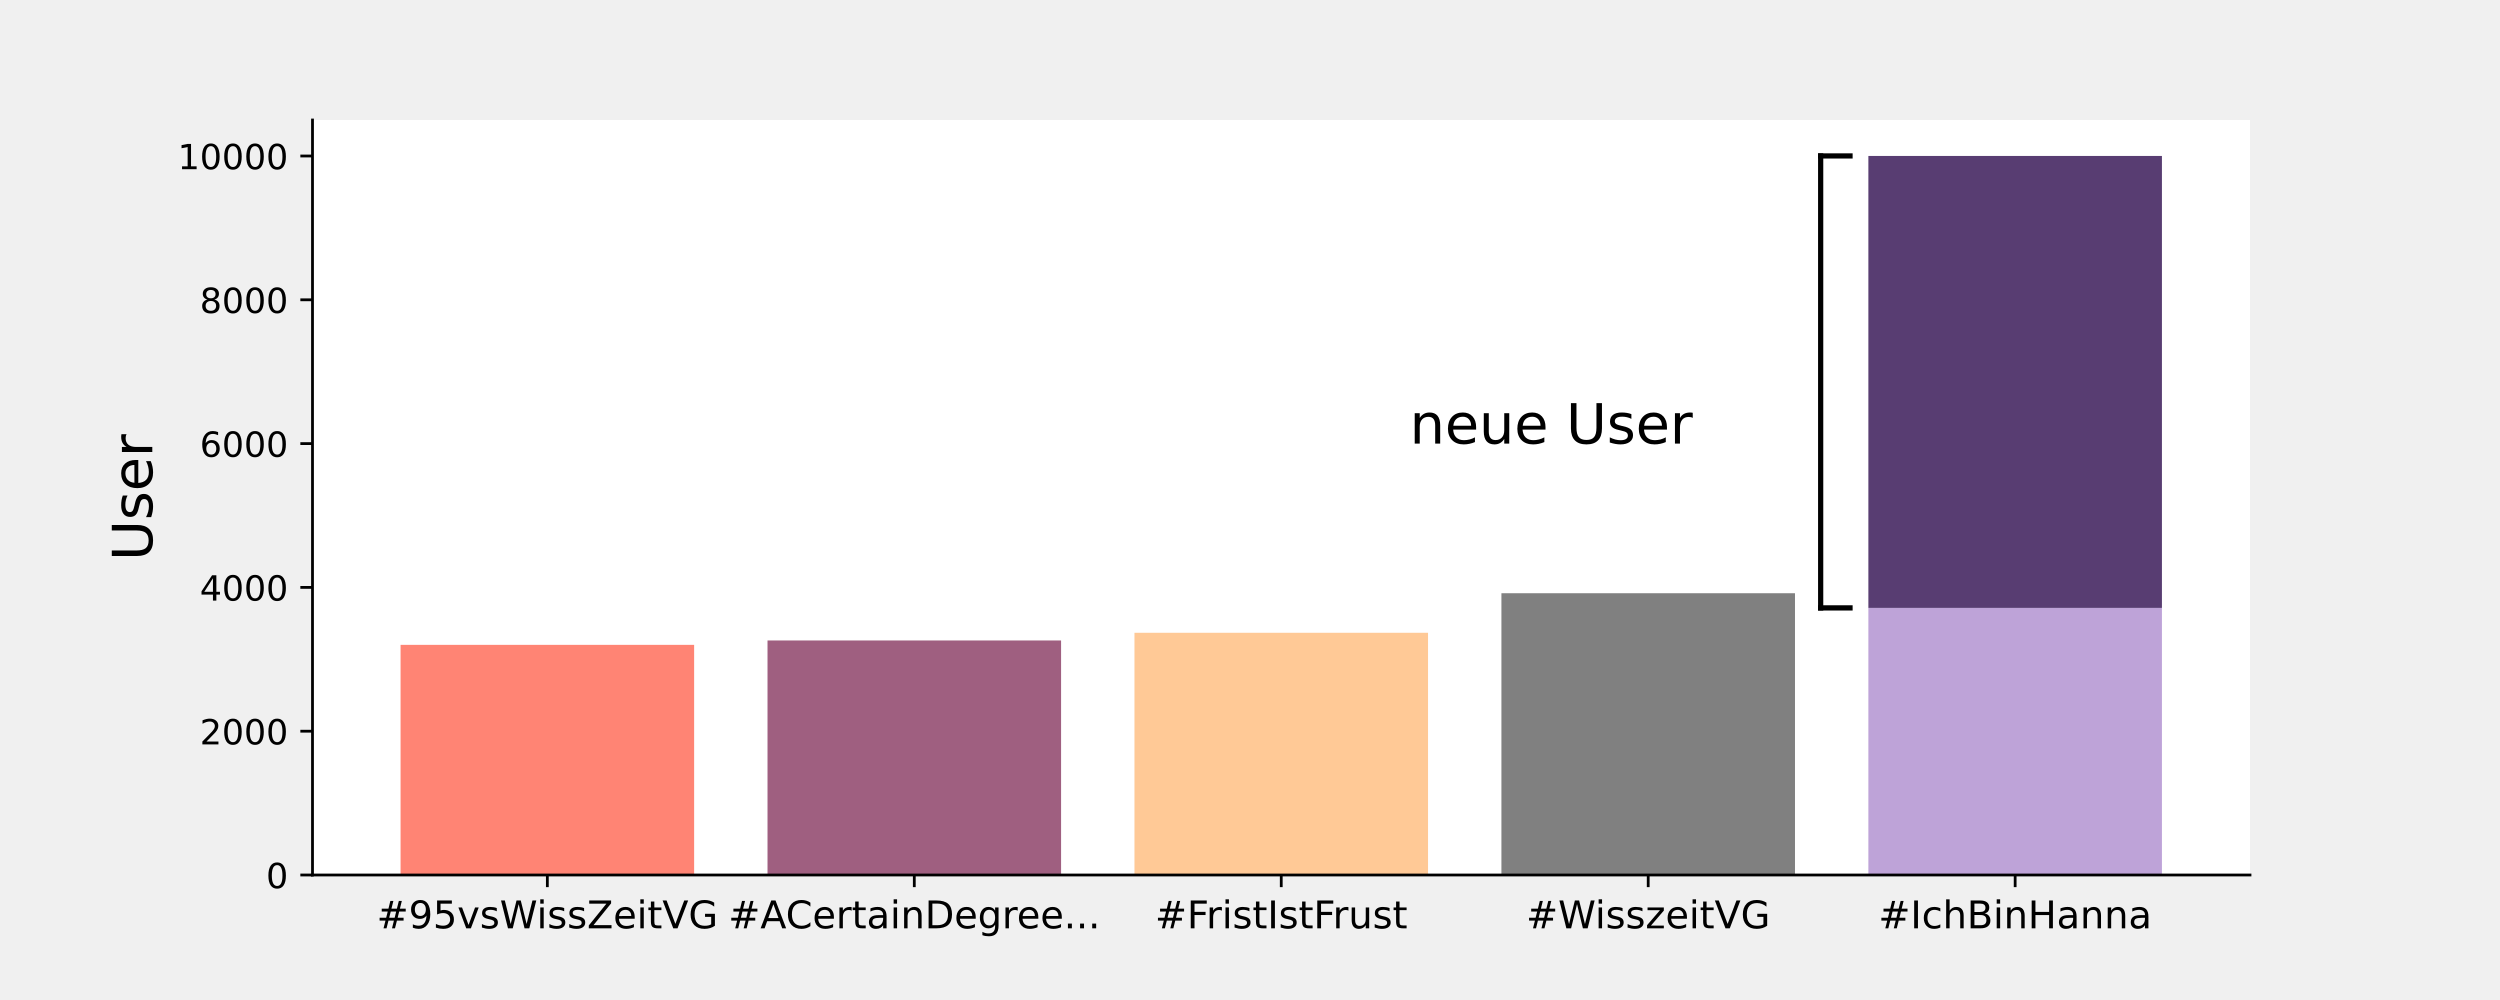
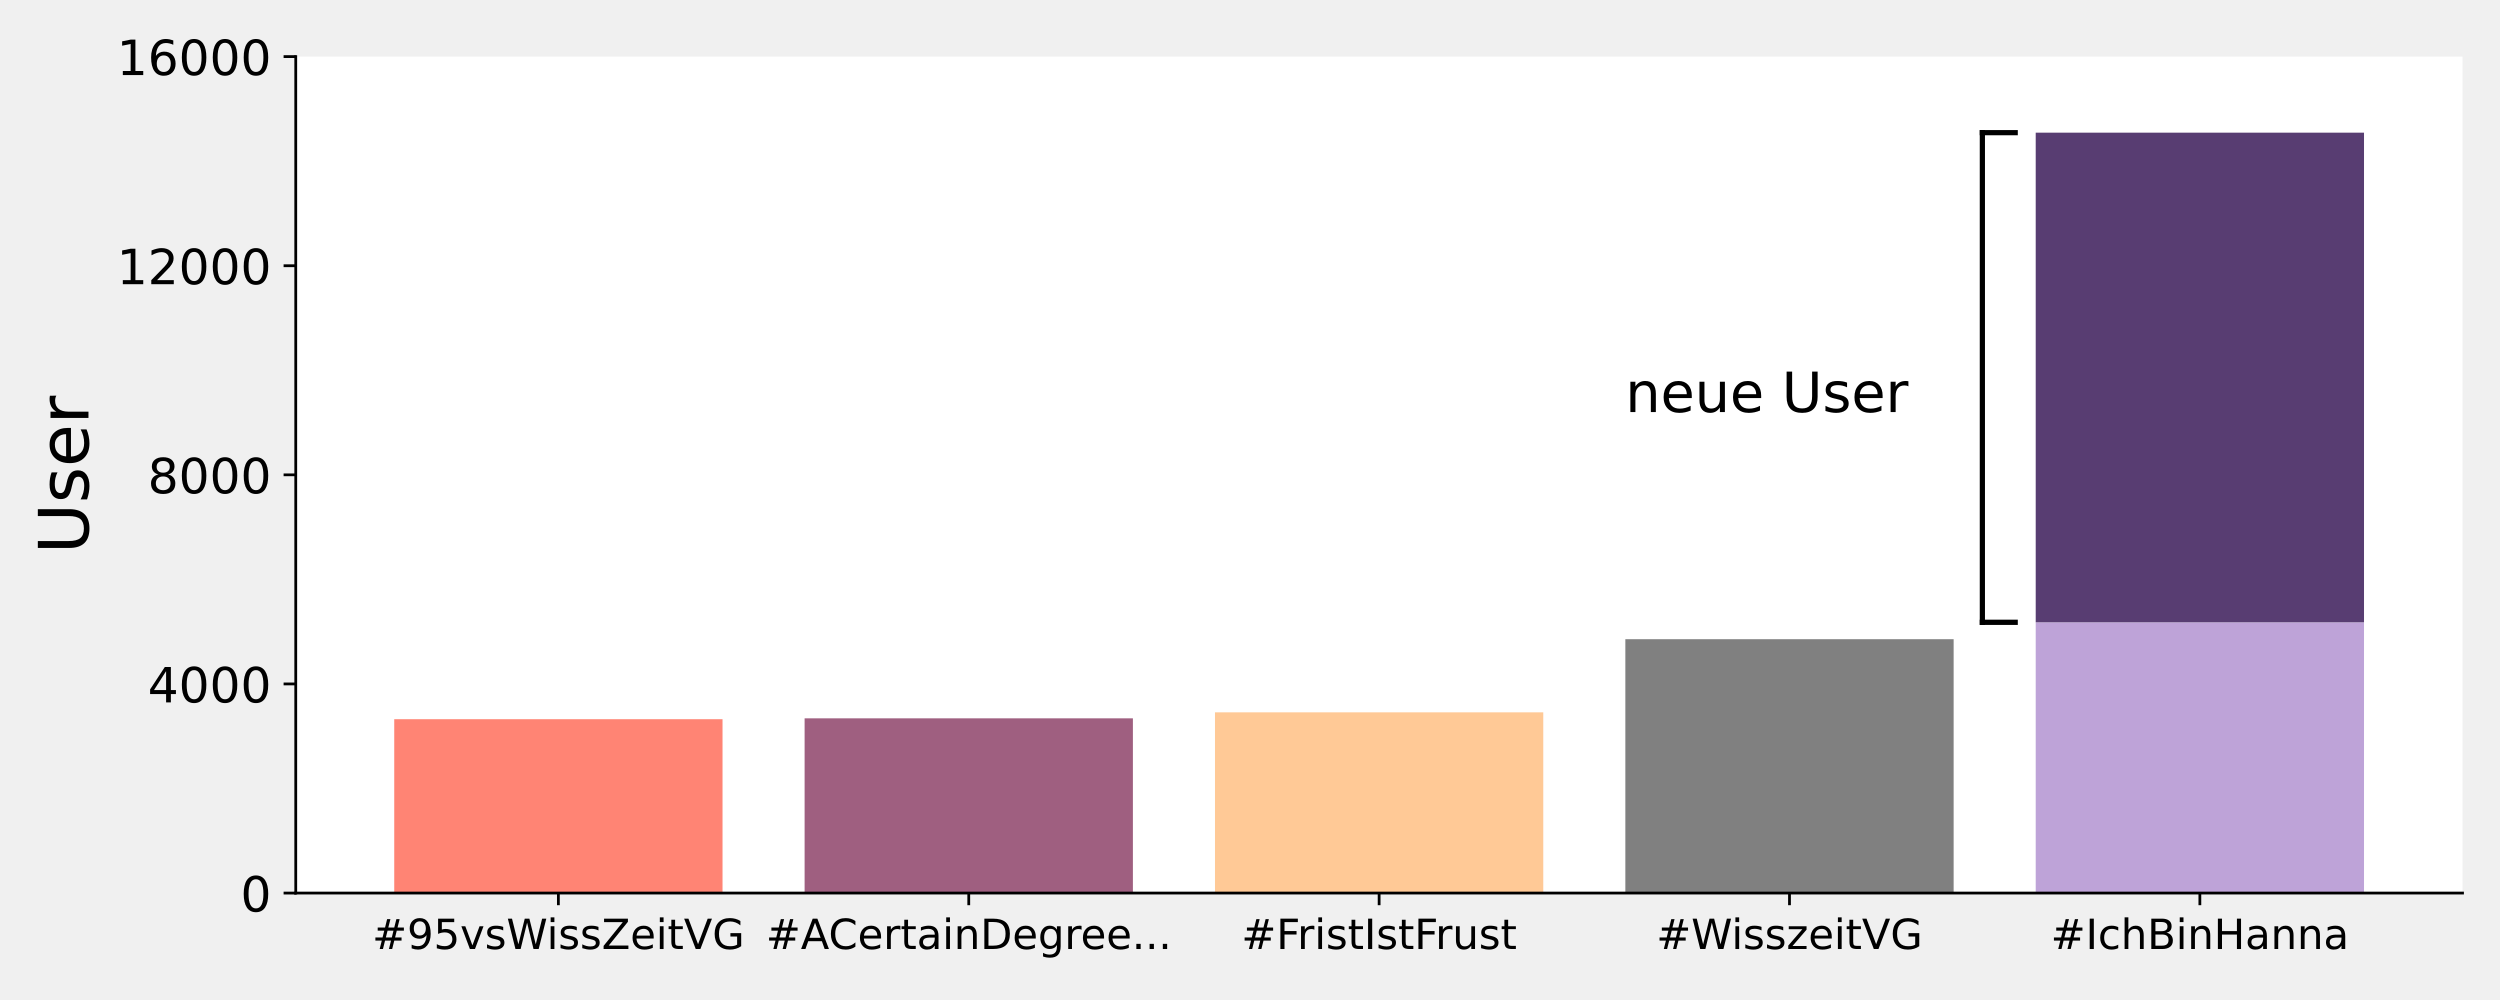
<svg xmlns="http://www.w3.org/2000/svg" xmlns:xlink="http://www.w3.org/1999/xlink" height="288pt" version="1.1" viewBox="0 0 720 288" width="720pt">
  <defs>
    <style type="text/css">*{stroke-linecap:butt;stroke-linejoin:round;}</style>
  </defs>
  <g id="figure_1">
    <g id="patch_1">
      <path d="M 0 288  L 720 288  L 720 0  L 0 0  z " style="fill:none;" />
    </g>
    <g id="axes_1">
      <g id="patch_2">
-         <path d="M 90 252  L 648 252  L 648 34.56  L 90 34.56  z " style="fill:#ffffff;" />
+         <path d="M 85.175 257.2  L 709.2 257.2  L 709.2 16.3  L 85.175 16.3  z " style="fill:#ffffff;" />
      </g>
      <g id="patch_3">
-         <path clip-path="url(#pd48470dc8a)" d="M 115.364 252  L 199.909 252  L 199.909 252  L 115.364 252  z " style="fill:#ff8474;" />
+         <path clip-path="url(#p2a456e6e2f)" d="M 113.54 257.2  L 208.089 257.2  L 208.089 257.2  L 113.54 257.2  z " style="fill:#ff8474;" />
      </g>
      <g id="patch_4">
-         <path clip-path="url(#pd48470dc8a)" d="M 221.045 252  L 305.591 252  L 305.591 252  L 221.045 252  z " style="fill:#9f5f80;" />
+         <path clip-path="url(#p2a456e6e2f)" d="M 231.726 257.2  L 326.276 257.2  L 326.276 257.2  L 231.726 257.2  z " style="fill:#9f5f80;" />
      </g>
      <g id="patch_5">
-         <path clip-path="url(#pd48470dc8a)" d="M 326.727 252  L 411.273 252  L 411.273 252  L 326.727 252  z " style="fill:#ffc996;" />
+         <path clip-path="url(#p2a456e6e2f)" d="M 349.913 257.2  L 444.462 257.2  L 444.462 257.2  L 349.913 257.2  z " style="fill:#ffc996;" />
      </g>
      <g id="patch_6">
-         <path clip-path="url(#pd48470dc8a)" d="M 432.409 252  L 516.955 252  L 516.955 252  L 432.409 252  z " style="fill:#808080;" />
+         <path clip-path="url(#p2a456e6e2f)" d="M 468.099 257.2  L 562.649 257.2  L 562.649 257.2  L 468.099 257.2  z " style="fill:#808080;" />
      </g>
      <g id="patch_7">
-         <path clip-path="url(#pd48470dc8a)" d="M 538.091 252  L 622.636 252  L 622.636 175.075  L 538.091 175.075  z " style="fill:#bea3d8;" />
+         <path clip-path="url(#p2a456e6e2f)" d="M 586.286 257.2  L 680.835 257.2  L 680.835 179.224  L 586.286 179.224  z " style="fill:#bea3d8;" />
      </g>
      <g id="patch_8">
-         <path clip-path="url(#pd48470dc8a)" d="M 115.364 252  L 199.909 252  L 199.909 185.718  L 115.364 185.718  z " style="fill:#ff8474;" />
+         <path clip-path="url(#p2a456e6e2f)" d="M 113.54 257.2  L 208.089 257.2  L 208.089 207.138  L 113.54 207.138  z " style="fill:#ff8474;" />
      </g>
      <g id="patch_9">
-         <path clip-path="url(#pd48470dc8a)" d="M 221.045 252  L 305.591 252  L 305.591 184.455  L 221.045 184.455  z " style="fill:#9f5f80;" />
+         <path clip-path="url(#p2a456e6e2f)" d="M 231.726 257.2  L 326.276 257.2  L 326.276 206.882  L 231.726 206.882  z " style="fill:#9f5f80;" />
      </g>
      <g id="patch_10">
-         <path clip-path="url(#pd48470dc8a)" d="M 326.727 252  L 411.273 252  L 411.273 182.24  L 326.727 182.24  z " style="fill:#ffc996;" />
+         <path clip-path="url(#p2a456e6e2f)" d="M 349.913 257.2  L 444.462 257.2  L 444.462 205.151  L 349.913 205.151  z " style="fill:#ffc996;" />
      </g>
      <g id="patch_11">
-         <path clip-path="url(#pd48470dc8a)" d="M 432.409 252  L 516.955 252  L 516.955 170.851  L 432.409 170.851  z " style="fill:#808080;" />
+         <path clip-path="url(#p2a456e6e2f)" d="M 468.099 257.2  L 562.649 257.2  L 562.649 184.087  L 468.099 184.087  z " style="fill:#808080;" />
      </g>
      <g id="patch_12">
-         <path clip-path="url(#pd48470dc8a)" d="M 538.091 175.075  L 622.636 175.075  L 622.636 44.914  L 538.091 44.914  z " style="fill:#583d72;" />
+         <path clip-path="url(#p2a456e6e2f)" d="M 586.286 179.224  L 680.835 179.224  L 680.835 38.207  L 586.286 38.207  z " style="fill:#583d72;" />
      </g>
      <g id="matplotlib.axis_1">
        <g id="xtick_1">
          <g id="line2d_1">
            <defs>
-               <path d="M 0 0  L 0 3.5  " id="m99809f319a" style="stroke:#000000;stroke-width:0.8;" />
+               <path d="M 0 0  L 0 3.5  " id="m2669fecbe9" style="stroke:#000000;stroke-width:0.8;" />
            </defs>
            <g>
-               <use style="stroke:#000000;stroke-width:0.8;" x="157.636" xlink:href="#m99809f319a" y="252" />
+               <use style="stroke:#000000;stroke-width:0.8;" x="160.814" xlink:href="#m2669fecbe9" y="257.2" />
            </g>
          </g>
          <g id="text_1">
-             <g transform="translate(108.4758 267.3583)scale(0.11 -0.11)">
+             <g transform="translate(107.1847 273.3181)scale(0.12 -0.12)">
              <defs>
                <path d="M 51.125 44  L 36.922 44  L 32.812 27.688  L 47.125 27.688  z M 43.797 71.781  L 38.719 51.516  L 52.984 51.516  L 58.109 71.781  L 65.922 71.781  L 60.891 51.516  L 76.125 51.516  L 76.125 44  L 58.984 44  L 54.984 27.688  L 70.516 27.688  L 70.516 20.219  L 53.078 20.219  L 48 0  L 40.188 0  L 45.219 20.219  L 30.906 20.219  L 25.875 0  L 18.016 0  L 23.094 20.219  L 7.719 20.219  L 7.719 27.688  L 24.906 27.688  L 29 44  L 13.281 44  L 13.281 51.516  L 30.906 51.516  L 35.891 71.781  z " id="DejaVuSans-35" />
                <path d="M 10.984 1.516  L 10.984 10.5  Q 14.703 8.734 18.5 7.812  Q 22.312 6.891 25.984 6.891  Q 35.75 6.891 40.891 13.453  Q 46.047 20.016 46.781 33.406  Q 43.953 29.203 39.594 26.953  Q 35.25 24.703 29.984 24.703  Q 19.047 24.703 12.672 31.312  Q 6.297 37.938 6.297 49.422  Q 6.297 60.641 12.938 67.422  Q 19.578 74.219 30.609 74.219  Q 43.266 74.219 49.922 64.516  Q 56.594 54.828 56.594 36.375  Q 56.594 19.141 48.406 8.859  Q 40.234 -1.422 26.422 -1.422  Q 22.703 -1.422 18.891 -0.688  Q 15.094 0.047 10.984 1.516  z M 30.609 32.422  Q 37.25 32.422 41.125 36.953  Q 45.016 41.5 45.016 49.422  Q 45.016 57.281 41.125 61.844  Q 37.25 66.406 30.609 66.406  Q 23.969 66.406 20.094 61.844  Q 16.219 57.281 16.219 49.422  Q 16.219 41.5 20.094 36.953  Q 23.969 32.422 30.609 32.422  z " id="DejaVuSans-57" />
                <path d="M 10.797 72.906  L 49.516 72.906  L 49.516 64.594  L 19.828 64.594  L 19.828 46.734  Q 21.969 47.469 24.109 47.828  Q 26.266 48.188 28.422 48.188  Q 40.625 48.188 47.75 41.5  Q 54.891 34.812 54.891 23.391  Q 54.891 11.625 47.562 5.094  Q 40.234 -1.422 26.906 -1.422  Q 22.312 -1.422 17.547 -0.641  Q 12.797 0.141 7.719 1.703  L 7.719 11.625  Q 12.109 9.234 16.797 8.062  Q 21.484 6.891 26.703 6.891  Q 35.156 6.891 40.078 11.328  Q 45.016 15.766 45.016 23.391  Q 45.016 31 40.078 35.438  Q 35.156 39.891 26.703 39.891  Q 22.75 39.891 18.812 39.016  Q 14.891 38.141 10.797 36.281  z " id="DejaVuSans-53" />
                <path d="M 2.984 54.688  L 12.5 54.688  L 29.594 8.797  L 46.688 54.688  L 56.203 54.688  L 35.688 0  L 23.484 0  z " id="DejaVuSans-118" />
                <path d="M 44.281 53.078  L 44.281 44.578  Q 40.484 46.531 36.375 47.5  Q 32.281 48.484 27.875 48.484  Q 21.188 48.484 17.844 46.438  Q 14.5 44.391 14.5 40.281  Q 14.5 37.156 16.891 35.375  Q 19.281 33.594 26.516 31.984  L 29.594 31.297  Q 39.156 29.25 43.188 25.516  Q 47.219 21.781 47.219 15.094  Q 47.219 7.469 41.188 3.016  Q 35.156 -1.422 24.609 -1.422  Q 20.219 -1.422 15.453 -0.562  Q 10.688 0.297 5.422 2  L 5.422 11.281  Q 10.406 8.688 15.234 7.391  Q 20.062 6.109 24.812 6.109  Q 31.156 6.109 34.562 8.281  Q 37.984 10.453 37.984 14.406  Q 37.984 18.062 35.516 20.016  Q 33.062 21.969 24.703 23.781  L 21.578 24.516  Q 13.234 26.266 9.516 29.906  Q 5.812 33.547 5.812 39.891  Q 5.812 47.609 11.281 51.797  Q 16.75 56 26.812 56  Q 31.781 56 36.172 55.266  Q 40.578 54.547 44.281 53.078  z " id="DejaVuSans-115" />
                <path d="M 3.328 72.906  L 13.281 72.906  L 28.609 11.281  L 43.891 72.906  L 54.984 72.906  L 70.312 11.281  L 85.594 72.906  L 95.609 72.906  L 77.297 0  L 64.891 0  L 49.516 63.281  L 33.984 0  L 21.578 0  z " id="DejaVuSans-87" />
                <path d="M 9.422 54.688  L 18.406 54.688  L 18.406 0  L 9.422 0  z M 9.422 75.984  L 18.406 75.984  L 18.406 64.594  L 9.422 64.594  z " id="DejaVuSans-105" />
                <path d="M 5.609 72.906  L 62.891 72.906  L 62.891 65.375  L 16.797 8.297  L 64.016 8.297  L 64.016 0  L 4.5 0  L 4.5 7.516  L 50.594 64.594  L 5.609 64.594  z " id="DejaVuSans-90" />
                <path d="M 56.203 29.594  L 56.203 25.203  L 14.891 25.203  Q 15.484 15.922 20.484 11.062  Q 25.484 6.203 34.422 6.203  Q 39.594 6.203 44.453 7.469  Q 49.312 8.734 54.109 11.281  L 54.109 2.781  Q 49.266 0.734 44.188 -0.344  Q 39.109 -1.422 33.891 -1.422  Q 20.797 -1.422 13.156 6.188  Q 5.516 13.812 5.516 26.812  Q 5.516 40.234 12.766 48.109  Q 20.016 56 32.328 56  Q 43.359 56 49.781 48.891  Q 56.203 41.797 56.203 29.594  z M 47.219 32.234  Q 47.125 39.594 43.094 43.984  Q 39.062 48.391 32.422 48.391  Q 24.906 48.391 20.391 44.141  Q 15.875 39.891 15.188 32.172  z " id="DejaVuSans-101" />
                <path d="M 18.312 70.219  L 18.312 54.688  L 36.812 54.688  L 36.812 47.703  L 18.312 47.703  L 18.312 18.016  Q 18.312 11.328 20.141 9.422  Q 21.969 7.516 27.594 7.516  L 36.812 7.516  L 36.812 0  L 27.594 0  Q 17.188 0 13.234 3.875  Q 9.281 7.766 9.281 18.016  L 9.281 47.703  L 2.688 47.703  L 2.688 54.688  L 9.281 54.688  L 9.281 70.219  z " id="DejaVuSans-116" />
                <path d="M 28.609 0  L 0.781 72.906  L 11.078 72.906  L 34.188 11.531  L 57.328 72.906  L 67.578 72.906  L 39.797 0  z " id="DejaVuSans-86" />
                <path d="M 59.516 10.406  L 59.516 29.984  L 43.406 29.984  L 43.406 38.094  L 69.281 38.094  L 69.281 6.781  Q 63.578 2.734 56.688 0.656  Q 49.812 -1.422 42 -1.422  Q 24.906 -1.422 15.25 8.562  Q 5.609 18.562 5.609 36.375  Q 5.609 54.25 15.25 64.234  Q 24.906 74.219 42 74.219  Q 49.125 74.219 55.547 72.453  Q 61.969 70.703 67.391 67.281  L 67.391 56.781  Q 61.922 61.422 55.766 63.766  Q 49.609 66.109 42.828 66.109  Q 29.438 66.109 22.719 58.641  Q 16.016 51.172 16.016 36.375  Q 16.016 21.625 22.719 14.156  Q 29.438 6.688 42.828 6.688  Q 48.047 6.688 52.141 7.594  Q 56.25 8.5 59.516 10.406  z " id="DejaVuSans-71" />
              </defs>
              <use xlink:href="#DejaVuSans-35" />
              <use x="83.789" xlink:href="#DejaVuSans-57" />
              <use x="147.412" xlink:href="#DejaVuSans-53" />
              <use x="211.035" xlink:href="#DejaVuSans-118" />
              <use x="270.215" xlink:href="#DejaVuSans-115" />
              <use x="322.314" xlink:href="#DejaVuSans-87" />
              <use x="418.941" xlink:href="#DejaVuSans-105" />
              <use x="446.725" xlink:href="#DejaVuSans-115" />
              <use x="498.824" xlink:href="#DejaVuSans-115" />
              <use x="550.924" xlink:href="#DejaVuSans-90" />
              <use x="619.43" xlink:href="#DejaVuSans-101" />
              <use x="680.953" xlink:href="#DejaVuSans-105" />
              <use x="708.736" xlink:href="#DejaVuSans-116" />
              <use x="747.945" xlink:href="#DejaVuSans-86" />
              <use x="816.354" xlink:href="#DejaVuSans-71" />
            </g>
          </g>
        </g>
        <g id="xtick_2">
          <g id="line2d_2">
            <g>
-               <use style="stroke:#000000;stroke-width:0.8;" x="263.318" xlink:href="#m99809f319a" y="252" />
+               <use style="stroke:#000000;stroke-width:0.8;" x="279.001" xlink:href="#m2669fecbe9" y="257.2" />
            </g>
          </g>
          <g id="text_2">
-             <g transform="translate(209.7568 267.3583)scale(0.11 -0.11)">
+             <g transform="translate(220.5703 273.3181)scale(0.12 -0.12)">
              <defs>
                <path d="M 34.188 63.188  L 20.797 26.906  L 47.609 26.906  z M 28.609 72.906  L 39.797 72.906  L 67.578 0  L 57.328 0  L 50.688 18.703  L 17.828 18.703  L 11.188 0  L 0.781 0  z " id="DejaVuSans-65" />
                <path d="M 64.406 67.281  L 64.406 56.891  Q 59.422 61.531 53.781 63.812  Q 48.141 66.109 41.797 66.109  Q 29.297 66.109 22.656 58.469  Q 16.016 50.828 16.016 36.375  Q 16.016 21.969 22.656 14.328  Q 29.297 6.688 41.797 6.688  Q 48.141 6.688 53.781 8.984  Q 59.422 11.281 64.406 15.922  L 64.406 5.609  Q 59.234 2.094 53.438 0.328  Q 47.656 -1.422 41.219 -1.422  Q 24.656 -1.422 15.125 8.703  Q 5.609 18.844 5.609 36.375  Q 5.609 53.953 15.125 64.078  Q 24.656 74.219 41.219 74.219  Q 47.75 74.219 53.531 72.484  Q 59.328 70.75 64.406 67.281  z " id="DejaVuSans-67" />
                <path d="M 41.109 46.297  Q 39.594 47.172 37.812 47.578  Q 36.031 48 33.891 48  Q 26.266 48 22.188 43.047  Q 18.109 38.094 18.109 28.812  L 18.109 0  L 9.078 0  L 9.078 54.688  L 18.109 54.688  L 18.109 46.188  Q 20.953 51.172 25.484 53.578  Q 30.031 56 36.531 56  Q 37.453 56 38.578 55.875  Q 39.703 55.766 41.062 55.516  z " id="DejaVuSans-114" />
                <path d="M 34.281 27.484  Q 23.391 27.484 19.188 25  Q 14.984 22.516 14.984 16.5  Q 14.984 11.719 18.141 8.906  Q 21.297 6.109 26.703 6.109  Q 34.188 6.109 38.703 11.406  Q 43.219 16.703 43.219 25.484  L 43.219 27.484  z M 52.203 31.203  L 52.203 0  L 43.219 0  L 43.219 8.297  Q 40.141 3.328 35.547 0.953  Q 30.953 -1.422 24.312 -1.422  Q 15.922 -1.422 10.953 3.297  Q 6 8.016 6 15.922  Q 6 25.141 12.172 29.828  Q 18.359 34.516 30.609 34.516  L 43.219 34.516  L 43.219 35.406  Q 43.219 41.609 39.141 45  Q 35.062 48.391 27.688 48.391  Q 23 48.391 18.547 47.266  Q 14.109 46.141 10.016 43.891  L 10.016 52.203  Q 14.938 54.109 19.578 55.047  Q 24.219 56 28.609 56  Q 40.484 56 46.344 49.844  Q 52.203 43.703 52.203 31.203  z " id="DejaVuSans-97" />
                <path d="M 54.891 33.016  L 54.891 0  L 45.906 0  L 45.906 32.719  Q 45.906 40.484 42.875 44.328  Q 39.844 48.188 33.797 48.188  Q 26.516 48.188 22.312 43.547  Q 18.109 38.922 18.109 30.906  L 18.109 0  L 9.078 0  L 9.078 54.688  L 18.109 54.688  L 18.109 46.188  Q 21.344 51.125 25.703 53.562  Q 30.078 56 35.797 56  Q 45.219 56 50.047 50.172  Q 54.891 44.344 54.891 33.016  z " id="DejaVuSans-110" />
                <path d="M 19.672 64.797  L 19.672 8.109  L 31.594 8.109  Q 46.688 8.109 53.688 14.938  Q 60.688 21.781 60.688 36.531  Q 60.688 51.172 53.688 57.984  Q 46.688 64.797 31.594 64.797  z M 9.812 72.906  L 30.078 72.906  Q 51.266 72.906 61.172 64.094  Q 71.094 55.281 71.094 36.531  Q 71.094 17.672 61.125 8.828  Q 51.172 0 30.078 0  L 9.812 0  z " id="DejaVuSans-68" />
                <path d="M 45.406 27.984  Q 45.406 37.75 41.375 43.109  Q 37.359 48.484 30.078 48.484  Q 22.859 48.484 18.828 43.109  Q 14.797 37.75 14.797 27.984  Q 14.797 18.266 18.828 12.891  Q 22.859 7.516 30.078 7.516  Q 37.359 7.516 41.375 12.891  Q 45.406 18.266 45.406 27.984  z M 54.391 6.781  Q 54.391 -7.172 48.188 -13.984  Q 42 -20.797 29.203 -20.797  Q 24.469 -20.797 20.266 -20.094  Q 16.062 -19.391 12.109 -17.922  L 12.109 -9.188  Q 16.062 -11.328 19.922 -12.344  Q 23.781 -13.375 27.781 -13.375  Q 36.625 -13.375 41.016 -8.766  Q 45.406 -4.156 45.406 5.172  L 45.406 9.625  Q 42.625 4.781 38.281 2.391  Q 33.938 0 27.875 0  Q 17.828 0 11.672 7.656  Q 5.516 15.328 5.516 27.984  Q 5.516 40.672 11.672 48.328  Q 17.828 56 27.875 56  Q 33.938 56 38.281 53.609  Q 42.625 51.219 45.406 46.391  L 45.406 54.688  L 54.391 54.688  z " id="DejaVuSans-103" />
                <path d="M 10.688 12.406  L 21 12.406  L 21 0  L 10.688 0  z " id="DejaVuSans-46" />
              </defs>
              <use xlink:href="#DejaVuSans-35" />
              <use x="83.789" xlink:href="#DejaVuSans-65" />
              <use x="150.447" xlink:href="#DejaVuSans-67" />
              <use x="220.271" xlink:href="#DejaVuSans-101" />
              <use x="281.795" xlink:href="#DejaVuSans-114" />
              <use x="322.908" xlink:href="#DejaVuSans-116" />
              <use x="362.117" xlink:href="#DejaVuSans-97" />
              <use x="423.396" xlink:href="#DejaVuSans-105" />
              <use x="451.18" xlink:href="#DejaVuSans-110" />
              <use x="514.559" xlink:href="#DejaVuSans-68" />
              <use x="591.561" xlink:href="#DejaVuSans-101" />
              <use x="653.084" xlink:href="#DejaVuSans-103" />
              <use x="716.561" xlink:href="#DejaVuSans-114" />
              <use x="755.424" xlink:href="#DejaVuSans-101" />
              <use x="816.947" xlink:href="#DejaVuSans-101" />
              <use x="878.471" xlink:href="#DejaVuSans-46" />
              <use x="910.258" xlink:href="#DejaVuSans-46" />
              <use x="942.045" xlink:href="#DejaVuSans-46" />
            </g>
          </g>
        </g>
        <g id="xtick_3">
          <g id="line2d_3">
            <g>
-               <use style="stroke:#000000;stroke-width:0.8;" x="369" xlink:href="#m99809f319a" y="252" />
+               <use style="stroke:#000000;stroke-width:0.8;" x="397.188" xlink:href="#m2669fecbe9" y="257.2" />
            </g>
          </g>
          <g id="text_3">
-             <g transform="translate(332.6398 267.3583)scale(0.11 -0.11)">
+             <g transform="translate(357.5219 273.3181)scale(0.12 -0.12)">
              <defs>
                <path d="M 9.812 72.906  L 51.703 72.906  L 51.703 64.594  L 19.672 64.594  L 19.672 43.109  L 48.578 43.109  L 48.578 34.812  L 19.672 34.812  L 19.672 0  L 9.812 0  z " id="DejaVuSans-70" />
                <path d="M 9.812 72.906  L 19.672 72.906  L 19.672 0  L 9.812 0  z " id="DejaVuSans-73" />
                <path d="M 8.5 21.578  L 8.5 54.688  L 17.484 54.688  L 17.484 21.922  Q 17.484 14.156 20.5 10.266  Q 23.531 6.391 29.594 6.391  Q 36.859 6.391 41.078 11.031  Q 45.312 15.672 45.312 23.688  L 45.312 54.688  L 54.297 54.688  L 54.297 0  L 45.312 0  L 45.312 8.406  Q 42.047 3.422 37.719 1  Q 33.406 -1.422 27.688 -1.422  Q 18.266 -1.422 13.375 4.438  Q 8.5 10.297 8.5 21.578  z M 31.109 56  z " id="DejaVuSans-117" />
              </defs>
              <use xlink:href="#DejaVuSans-35" />
              <use x="83.789" xlink:href="#DejaVuSans-70" />
              <use x="134.059" xlink:href="#DejaVuSans-114" />
              <use x="175.172" xlink:href="#DejaVuSans-105" />
              <use x="202.955" xlink:href="#DejaVuSans-115" />
              <use x="255.055" xlink:href="#DejaVuSans-116" />
              <use x="294.264" xlink:href="#DejaVuSans-73" />
              <use x="323.756" xlink:href="#DejaVuSans-115" />
              <use x="375.855" xlink:href="#DejaVuSans-116" />
              <use x="415.064" xlink:href="#DejaVuSans-70" />
              <use x="465.334" xlink:href="#DejaVuSans-114" />
              <use x="506.447" xlink:href="#DejaVuSans-117" />
              <use x="569.826" xlink:href="#DejaVuSans-115" />
              <use x="621.926" xlink:href="#DejaVuSans-116" />
            </g>
          </g>
        </g>
        <g id="xtick_4">
          <g id="line2d_4">
            <g>
-               <use style="stroke:#000000;stroke-width:0.8;" x="474.682" xlink:href="#m99809f319a" y="252" />
+               <use style="stroke:#000000;stroke-width:0.8;" x="515.374" xlink:href="#m2669fecbe9" y="257.2" />
            </g>
          </g>
          <g id="text_4">
-             <g transform="translate(439.5213 267.3583)scale(0.11 -0.11)">
+             <g transform="translate(477.0172 273.3181)scale(0.12 -0.12)">
              <defs>
                <path d="M 5.516 54.688  L 48.188 54.688  L 48.188 46.484  L 14.406 7.172  L 48.188 7.172  L 48.188 0  L 4.297 0  L 4.297 8.203  L 38.094 47.516  L 5.516 47.516  z " id="DejaVuSans-122" />
              </defs>
              <use xlink:href="#DejaVuSans-35" />
              <use x="83.789" xlink:href="#DejaVuSans-87" />
              <use x="180.416" xlink:href="#DejaVuSans-105" />
              <use x="208.199" xlink:href="#DejaVuSans-115" />
              <use x="260.299" xlink:href="#DejaVuSans-115" />
              <use x="312.398" xlink:href="#DejaVuSans-122" />
              <use x="364.889" xlink:href="#DejaVuSans-101" />
              <use x="426.412" xlink:href="#DejaVuSans-105" />
              <use x="454.195" xlink:href="#DejaVuSans-116" />
              <use x="493.404" xlink:href="#DejaVuSans-86" />
              <use x="561.812" xlink:href="#DejaVuSans-71" />
            </g>
          </g>
        </g>
        <g id="xtick_5">
          <g id="line2d_5">
            <g>
-               <use style="stroke:#000000;stroke-width:0.8;" x="580.364" xlink:href="#m99809f319a" y="252" />
+               <use style="stroke:#000000;stroke-width:0.8;" x="633.561" xlink:href="#m2669fecbe9" y="257.2" />
            </g>
          </g>
          <g id="text_5">
-             <g transform="translate(540.9871 267.3583)scale(0.11 -0.11)">
+             <g transform="translate(590.6044 273.3181)scale(0.12 -0.12)">
              <defs>
                <path d="M 48.781 52.594  L 48.781 44.188  Q 44.969 46.297 41.141 47.344  Q 37.312 48.391 33.406 48.391  Q 24.656 48.391 19.812 42.844  Q 14.984 37.312 14.984 27.297  Q 14.984 17.281 19.812 11.734  Q 24.656 6.203 33.406 6.203  Q 37.312 6.203 41.141 7.25  Q 44.969 8.297 48.781 10.406  L 48.781 2.094  Q 45.016 0.344 40.984 -0.531  Q 36.969 -1.422 32.422 -1.422  Q 20.062 -1.422 12.781 6.344  Q 5.516 14.109 5.516 27.297  Q 5.516 40.672 12.859 48.328  Q 20.219 56 33.016 56  Q 37.156 56 41.109 55.141  Q 45.062 54.297 48.781 52.594  z " id="DejaVuSans-99" />
                <path d="M 54.891 33.016  L 54.891 0  L 45.906 0  L 45.906 32.719  Q 45.906 40.484 42.875 44.328  Q 39.844 48.188 33.797 48.188  Q 26.516 48.188 22.312 43.547  Q 18.109 38.922 18.109 30.906  L 18.109 0  L 9.078 0  L 9.078 75.984  L 18.109 75.984  L 18.109 46.188  Q 21.344 51.125 25.703 53.562  Q 30.078 56 35.797 56  Q 45.219 56 50.047 50.172  Q 54.891 44.344 54.891 33.016  z " id="DejaVuSans-104" />
                <path d="M 19.672 34.812  L 19.672 8.109  L 35.5 8.109  Q 43.453 8.109 47.281 11.406  Q 51.125 14.703 51.125 21.484  Q 51.125 28.328 47.281 31.562  Q 43.453 34.812 35.5 34.812  z M 19.672 64.797  L 19.672 42.828  L 34.281 42.828  Q 41.5 42.828 45.031 45.531  Q 48.578 48.25 48.578 53.812  Q 48.578 59.328 45.031 62.062  Q 41.5 64.797 34.281 64.797  z M 9.812 72.906  L 35.016 72.906  Q 46.297 72.906 52.391 68.219  Q 58.5 63.531 58.5 54.891  Q 58.5 48.188 55.375 44.234  Q 52.25 40.281 46.188 39.312  Q 53.469 37.75 57.5 32.781  Q 61.531 27.828 61.531 20.406  Q 61.531 10.641 54.891 5.312  Q 48.25 0 35.984 0  L 9.812 0  z " id="DejaVuSans-66" />
                <path d="M 9.812 72.906  L 19.672 72.906  L 19.672 43.016  L 55.516 43.016  L 55.516 72.906  L 65.375 72.906  L 65.375 0  L 55.516 0  L 55.516 34.719  L 19.672 34.719  L 19.672 0  L 9.812 0  z " id="DejaVuSans-72" />
              </defs>
              <use xlink:href="#DejaVuSans-35" />
              <use x="83.789" xlink:href="#DejaVuSans-73" />
              <use x="113.281" xlink:href="#DejaVuSans-99" />
              <use x="168.262" xlink:href="#DejaVuSans-104" />
              <use x="231.641" xlink:href="#DejaVuSans-66" />
              <use x="300.244" xlink:href="#DejaVuSans-105" />
              <use x="328.027" xlink:href="#DejaVuSans-110" />
              <use x="391.406" xlink:href="#DejaVuSans-72" />
              <use x="466.602" xlink:href="#DejaVuSans-97" />
              <use x="527.881" xlink:href="#DejaVuSans-110" />
              <use x="591.26" xlink:href="#DejaVuSans-110" />
              <use x="654.639" xlink:href="#DejaVuSans-97" />
            </g>
          </g>
        </g>
      </g>
      <g id="matplotlib.axis_2">
        <g id="ytick_1">
          <g id="line2d_6">
            <defs>
-               <path d="M 0 0  L -3.5 0  " id="mdc70ea72ce" style="stroke:#000000;stroke-width:0.8;" />
+               <path d="M 0 0  L -3.5 0  " id="ma27b910e1b" style="stroke:#000000;stroke-width:0.8;" />
            </defs>
            <g>
-               <use style="stroke:#000000;stroke-width:0.8;" x="90" xlink:href="#mdc70ea72ce" y="252" />
+               <use style="stroke:#000000;stroke-width:0.8;" x="85.175" xlink:href="#ma27b910e1b" y="257.2" />
            </g>
          </g>
          <g id="text_6">
-             <g transform="translate(76.6375 255.7992)scale(0.1 -0.1)">
+             <g transform="translate(69.2675 262.5189)scale(0.14 -0.14)">
              <defs>
                <path d="M 31.781 66.406  Q 24.172 66.406 20.328 58.906  Q 16.5 51.422 16.5 36.375  Q 16.5 21.391 20.328 13.891  Q 24.172 6.391 31.781 6.391  Q 39.453 6.391 43.281 13.891  Q 47.125 21.391 47.125 36.375  Q 47.125 51.422 43.281 58.906  Q 39.453 66.406 31.781 66.406  z M 31.781 74.219  Q 44.047 74.219 50.516 64.516  Q 56.984 54.828 56.984 36.375  Q 56.984 17.969 50.516 8.266  Q 44.047 -1.422 31.781 -1.422  Q 19.531 -1.422 13.062 8.266  Q 6.594 17.969 6.594 36.375  Q 6.594 54.828 13.062 64.516  Q 19.531 74.219 31.781 74.219  z " id="DejaVuSans-48" />
              </defs>
              <use xlink:href="#DejaVuSans-48" />
            </g>
          </g>
        </g>
        <g id="ytick_2">
          <g id="line2d_7">
            <g>
-               <use style="stroke:#000000;stroke-width:0.8;" x="90" xlink:href="#mdc70ea72ce" y="210.587" />
+               <use style="stroke:#000000;stroke-width:0.8;" x="85.175" xlink:href="#ma27b910e1b" y="196.975" />
            </g>
          </g>
          <g id="text_7">
-             <g transform="translate(57.55 214.3862)scale(0.1 -0.1)">
-               <defs>
-                 <path d="M 19.188 8.297  L 53.609 8.297  L 53.609 0  L 7.328 0  L 7.328 8.297  Q 12.938 14.109 22.625 23.891  Q 32.328 33.688 34.812 36.531  Q 39.547 41.844 41.422 45.531  Q 43.312 49.219 43.312 52.781  Q 43.312 58.594 39.234 62.25  Q 35.156 65.922 28.609 65.922  Q 23.969 65.922 18.812 64.312  Q 13.672 62.703 7.812 59.422  L 7.812 69.391  Q 13.766 71.781 18.938 73  Q 24.125 74.219 28.422 74.219  Q 39.75 74.219 46.484 68.547  Q 53.219 62.891 53.219 53.422  Q 53.219 48.922 51.531 44.891  Q 49.859 40.875 45.406 35.406  Q 44.188 33.984 37.641 27.219  Q 31.109 20.453 19.188 8.297  z " id="DejaVuSans-50" />
-               </defs>
-               <use xlink:href="#DejaVuSans-50" />
-               <use x="63.623" xlink:href="#DejaVuSans-48" />
-               <use x="127.246" xlink:href="#DejaVuSans-48" />
-               <use x="190.869" xlink:href="#DejaVuSans-48" />
-             </g>
-           </g>
-         </g>
-         <g id="ytick_3">
-           <g id="line2d_8">
-             <g>
-               <use style="stroke:#000000;stroke-width:0.8;" x="90" xlink:href="#mdc70ea72ce" y="169.174" />
-             </g>
-           </g>
-           <g id="text_8">
-             <g transform="translate(57.55 172.9732)scale(0.1 -0.1)">
+             <g transform="translate(42.545 202.2939)scale(0.14 -0.14)">
              <defs>
                <path d="M 37.797 64.312  L 12.891 25.391  L 37.797 25.391  z M 35.203 72.906  L 47.609 72.906  L 47.609 25.391  L 58.016 25.391  L 58.016 17.188  L 47.609 17.188  L 47.609 0  L 37.797 0  L 37.797 17.188  L 4.891 17.188  L 4.891 26.703  z " id="DejaVuSans-52" />
              </defs>
              <use xlink:href="#DejaVuSans-52" />
              <use x="63.623" xlink:href="#DejaVuSans-48" />
              <use x="127.246" xlink:href="#DejaVuSans-48" />
              <use x="190.869" xlink:href="#DejaVuSans-48" />
            </g>
          </g>
        </g>
-         <g id="ytick_4">
-           <g id="line2d_9">
-             <g>
-               <use style="stroke:#000000;stroke-width:0.8;" x="90" xlink:href="#mdc70ea72ce" y="127.761" />
-             </g>
-           </g>
-           <g id="text_9">
-             <g transform="translate(57.55 131.5602)scale(0.1 -0.1)">
-               <defs>
-                 <path d="M 33.016 40.375  Q 26.375 40.375 22.484 35.828  Q 18.609 31.297 18.609 23.391  Q 18.609 15.531 22.484 10.953  Q 26.375 6.391 33.016 6.391  Q 39.656 6.391 43.531 10.953  Q 47.406 15.531 47.406 23.391  Q 47.406 31.297 43.531 35.828  Q 39.656 40.375 33.016 40.375  z M 52.594 71.297  L 52.594 62.312  Q 48.875 64.062 45.094 64.984  Q 41.312 65.922 37.594 65.922  Q 27.828 65.922 22.672 59.328  Q 17.531 52.734 16.797 39.406  Q 19.672 43.656 24.016 45.922  Q 28.375 48.188 33.594 48.188  Q 44.578 48.188 50.953 41.516  Q 57.328 34.859 57.328 23.391  Q 57.328 12.156 50.688 5.359  Q 44.047 -1.422 33.016 -1.422  Q 20.359 -1.422 13.672 8.266  Q 6.984 17.969 6.984 36.375  Q 6.984 53.656 15.188 63.938  Q 23.391 74.219 37.203 74.219  Q 40.922 74.219 44.703 73.484  Q 48.484 72.75 52.594 71.297  z " id="DejaVuSans-54" />
-               </defs>
-               <use xlink:href="#DejaVuSans-54" />
-               <use x="63.623" xlink:href="#DejaVuSans-48" />
-               <use x="127.246" xlink:href="#DejaVuSans-48" />
-               <use x="190.869" xlink:href="#DejaVuSans-48" />
-             </g>
-           </g>
-         </g>
-         <g id="ytick_5">
-           <g id="line2d_10">
-             <g>
-               <use style="stroke:#000000;stroke-width:0.8;" x="90" xlink:href="#mdc70ea72ce" y="86.348" />
-             </g>
-           </g>
-           <g id="text_10">
-             <g transform="translate(57.55 90.14721)scale(0.1 -0.1)">
+         <g id="ytick_3">
+           <g id="line2d_8">
+             <g>
+               <use style="stroke:#000000;stroke-width:0.8;" x="85.175" xlink:href="#ma27b910e1b" y="136.75" />
+             </g>
+           </g>
+           <g id="text_8">
+             <g transform="translate(42.545 142.0689)scale(0.14 -0.14)">
              <defs>
                <path d="M 31.781 34.625  Q 24.75 34.625 20.719 30.859  Q 16.703 27.094 16.703 20.516  Q 16.703 13.922 20.719 10.156  Q 24.75 6.391 31.781 6.391  Q 38.812 6.391 42.859 10.172  Q 46.922 13.969 46.922 20.516  Q 46.922 27.094 42.891 30.859  Q 38.875 34.625 31.781 34.625  z M 21.922 38.812  Q 15.578 40.375 12.031 44.719  Q 8.5 49.078 8.5 55.328  Q 8.5 64.062 14.719 69.141  Q 20.953 74.219 31.781 74.219  Q 42.672 74.219 48.875 69.141  Q 55.078 64.062 55.078 55.328  Q 55.078 49.078 51.531 44.719  Q 48 40.375 41.703 38.812  Q 48.828 37.156 52.797 32.312  Q 56.781 27.484 56.781 20.516  Q 56.781 9.906 50.312 4.234  Q 43.844 -1.422 31.781 -1.422  Q 19.734 -1.422 13.25 4.234  Q 6.781 9.906 6.781 20.516  Q 6.781 27.484 10.781 32.312  Q 14.797 37.156 21.922 38.812  z M 18.312 54.391  Q 18.312 48.734 21.844 45.562  Q 25.391 42.391 31.781 42.391  Q 38.141 42.391 41.719 45.562  Q 45.312 48.734 45.312 54.391  Q 45.312 60.062 41.719 63.234  Q 38.141 66.406 31.781 66.406  Q 25.391 66.406 21.844 63.234  Q 18.312 60.062 18.312 54.391  z " id="DejaVuSans-56" />
              </defs>
              <use xlink:href="#DejaVuSans-56" />
              <use x="63.623" xlink:href="#DejaVuSans-48" />
              <use x="127.246" xlink:href="#DejaVuSans-48" />
              <use x="190.869" xlink:href="#DejaVuSans-48" />
            </g>
          </g>
        </g>
-         <g id="ytick_6">
-           <g id="line2d_11">
-             <g>
-               <use style="stroke:#000000;stroke-width:0.8;" x="90" xlink:href="#mdc70ea72ce" y="44.935" />
-             </g>
-           </g>
-           <g id="text_11">
-             <g transform="translate(51.1875 48.73421)scale(0.1 -0.1)">
+         <g id="ytick_4">
+           <g id="line2d_9">
+             <g>
+               <use style="stroke:#000000;stroke-width:0.8;" x="85.175" xlink:href="#ma27b910e1b" y="76.525" />
+             </g>
+           </g>
+           <g id="text_9">
+             <g transform="translate(33.6375 81.84391)scale(0.14 -0.14)">
              <defs>
                <path d="M 12.406 8.297  L 28.516 8.297  L 28.516 63.922  L 10.984 60.406  L 10.984 69.391  L 28.422 72.906  L 38.281 72.906  L 38.281 8.297  L 54.391 8.297  L 54.391 0  L 12.406 0  z " id="DejaVuSans-49" />
+                 <path d="M 19.188 8.297  L 53.609 8.297  L 53.609 0  L 7.328 0  L 7.328 8.297  Q 12.938 14.109 22.625 23.891  Q 32.328 33.688 34.812 36.531  Q 39.547 41.844 41.422 45.531  Q 43.312 49.219 43.312 52.781  Q 43.312 58.594 39.234 62.25  Q 35.156 65.922 28.609 65.922  Q 23.969 65.922 18.812 64.312  Q 13.672 62.703 7.812 59.422  L 7.812 69.391  Q 13.766 71.781 18.938 73  Q 24.125 74.219 28.422 74.219  Q 39.75 74.219 46.484 68.547  Q 53.219 62.891 53.219 53.422  Q 53.219 48.922 51.531 44.891  Q 49.859 40.875 45.406 35.406  Q 44.188 33.984 37.641 27.219  Q 31.109 20.453 19.188 8.297  z " id="DejaVuSans-50" />
              </defs>
              <use xlink:href="#DejaVuSans-49" />
-               <use x="63.623" xlink:href="#DejaVuSans-48" />
+               <use x="63.623" xlink:href="#DejaVuSans-50" />
              <use x="127.246" xlink:href="#DejaVuSans-48" />
              <use x="190.869" xlink:href="#DejaVuSans-48" />
              <use x="254.492" xlink:href="#DejaVuSans-48" />
            </g>
          </g>
        </g>
-         <g id="text_12">
-           <g transform="translate(43.86 161.5137)rotate(-90)scale(0.16 -0.16)">
+         <g id="ytick_5">
+           <g id="line2d_10">
+             <g>
+               <use style="stroke:#000000;stroke-width:0.8;" x="85.175" xlink:href="#ma27b910e1b" y="16.3" />
+             </g>
+           </g>
+           <g id="text_10">
+             <g transform="translate(33.6375 21.61891)scale(0.14 -0.14)">
+               <defs>
+                 <path d="M 33.016 40.375  Q 26.375 40.375 22.484 35.828  Q 18.609 31.297 18.609 23.391  Q 18.609 15.531 22.484 10.953  Q 26.375 6.391 33.016 6.391  Q 39.656 6.391 43.531 10.953  Q 47.406 15.531 47.406 23.391  Q 47.406 31.297 43.531 35.828  Q 39.656 40.375 33.016 40.375  z M 52.594 71.297  L 52.594 62.312  Q 48.875 64.062 45.094 64.984  Q 41.312 65.922 37.594 65.922  Q 27.828 65.922 22.672 59.328  Q 17.531 52.734 16.797 39.406  Q 19.672 43.656 24.016 45.922  Q 28.375 48.188 33.594 48.188  Q 44.578 48.188 50.953 41.516  Q 57.328 34.859 57.328 23.391  Q 57.328 12.156 50.688 5.359  Q 44.047 -1.422 33.016 -1.422  Q 20.359 -1.422 13.672 8.266  Q 6.984 17.969 6.984 36.375  Q 6.984 53.656 15.188 63.938  Q 23.391 74.219 37.203 74.219  Q 40.922 74.219 44.703 73.484  Q 48.484 72.75 52.594 71.297  z " id="DejaVuSans-54" />
+               </defs>
+               <use xlink:href="#DejaVuSans-49" />
+               <use x="63.623" xlink:href="#DejaVuSans-54" />
+               <use x="127.246" xlink:href="#DejaVuSans-48" />
+               <use x="190.869" xlink:href="#DejaVuSans-48" />
+               <use x="254.492" xlink:href="#DejaVuSans-48" />
+             </g>
+           </g>
+         </g>
+         <g id="text_11">
+           <g transform="translate(25.47812 159.5422)rotate(-90)scale(0.2 -0.2)">
            <defs>
              <path d="M 8.688 72.906  L 18.609 72.906  L 18.609 28.609  Q 18.609 16.891 22.844 11.734  Q 27.094 6.594 36.625 6.594  Q 46.094 6.594 50.344 11.734  Q 54.594 16.891 54.594 28.609  L 54.594 72.906  L 64.5 72.906  L 64.5 27.391  Q 64.5 13.141 57.438 5.859  Q 50.391 -1.422 36.625 -1.422  Q 22.797 -1.422 15.734 5.859  Q 8.688 13.141 8.688 27.391  z " id="DejaVuSans-85" />
            </defs>
            <use xlink:href="#DejaVuSans-85" />
            <use x="73.193" xlink:href="#DejaVuSans-115" />
            <use x="125.293" xlink:href="#DejaVuSans-101" />
            <use x="186.816" xlink:href="#DejaVuSans-114" />
          </g>
        </g>
      </g>
+       <g id="line2d_11">
+         <path clip-path="url(#p2a456e6e2f)" d="M 570.922 179.224  L 580.377 179.224  " style="fill:none;stroke:#000000;stroke-linecap:square;stroke-width:1.5;" />
+       </g>
      <g id="line2d_12">
-         <path clip-path="url(#pd48470dc8a)" d="M 524.352 175.075  L 532.807 175.075  " style="fill:none;stroke:#000000;stroke-linecap:square;stroke-width:1.5;" />
+         <path clip-path="url(#p2a456e6e2f)" d="M 570.922 38.207  L 580.377 38.207  " style="fill:none;stroke:#000000;stroke-linecap:square;stroke-width:1.5;" />
      </g>
      <g id="line2d_13">
-         <path clip-path="url(#pd48470dc8a)" d="M 524.352 44.914  L 532.807 44.914  " style="fill:none;stroke:#000000;stroke-linecap:square;stroke-width:1.5;" />
-       </g>
-       <g id="line2d_14">
-         <path clip-path="url(#pd48470dc8a)" d="M 524.352 175.075  L 524.352 44.914  " style="fill:none;stroke:#000000;stroke-linecap:square;stroke-width:1.5;" />
+         <path clip-path="url(#p2a456e6e2f)" d="M 570.922 179.224  L 570.922 38.207  " style="fill:none;stroke:#000000;stroke-linecap:square;stroke-width:1.5;" />
      </g>
      <g id="patch_13">
-         <path d="M 90 252  L 90 34.56  " style="fill:none;stroke:#000000;stroke-linecap:square;stroke-linejoin:miter;stroke-width:0.8;" />
+         <path d="M 85.175 257.2  L 85.175 16.3  " style="fill:none;stroke:#000000;stroke-linecap:square;stroke-linejoin:miter;stroke-width:0.8;" />
      </g>
      <g id="patch_14">
-         <path d="M 90 252  L 648 252  " style="fill:none;stroke:#000000;stroke-linecap:square;stroke-linejoin:miter;stroke-width:0.8;" />
-       </g>
-       <g id="text_13">
-         <g transform="translate(405.9886 127.761)scale(0.16 -0.16)">
+         <path d="M 85.175 257.2  L 709.2 257.2  " style="fill:none;stroke:#000000;stroke-linecap:square;stroke-linejoin:miter;stroke-width:0.8;" />
+       </g>
+       <g id="text_12">
+         <g transform="translate(468.0994 118.6825)scale(0.16 -0.16)">
          <defs>
            <path id="DejaVuSans-32" />
          </defs>
          <use xlink:href="#DejaVuSans-110" />
          <use x="63.379" xlink:href="#DejaVuSans-101" />
          <use x="124.902" xlink:href="#DejaVuSans-117" />
          <use x="188.281" xlink:href="#DejaVuSans-101" />
          <use x="249.805" xlink:href="#DejaVuSans-32" />
          <use x="281.592" xlink:href="#DejaVuSans-85" />
          <use x="354.785" xlink:href="#DejaVuSans-115" />
          <use x="406.885" xlink:href="#DejaVuSans-101" />
          <use x="468.408" xlink:href="#DejaVuSans-114" />
        </g>
      </g>
    </g>
  </g>
  <defs>
-     <clipPath id="pd48470dc8a">
-       <rect height="217.44" width="558" x="90" y="34.56" />
+     <clipPath id="p2a456e6e2f">
+       <rect height="240.9" width="624.025" x="85.175" y="16.3" />
    </clipPath>
  </defs>
</svg>
